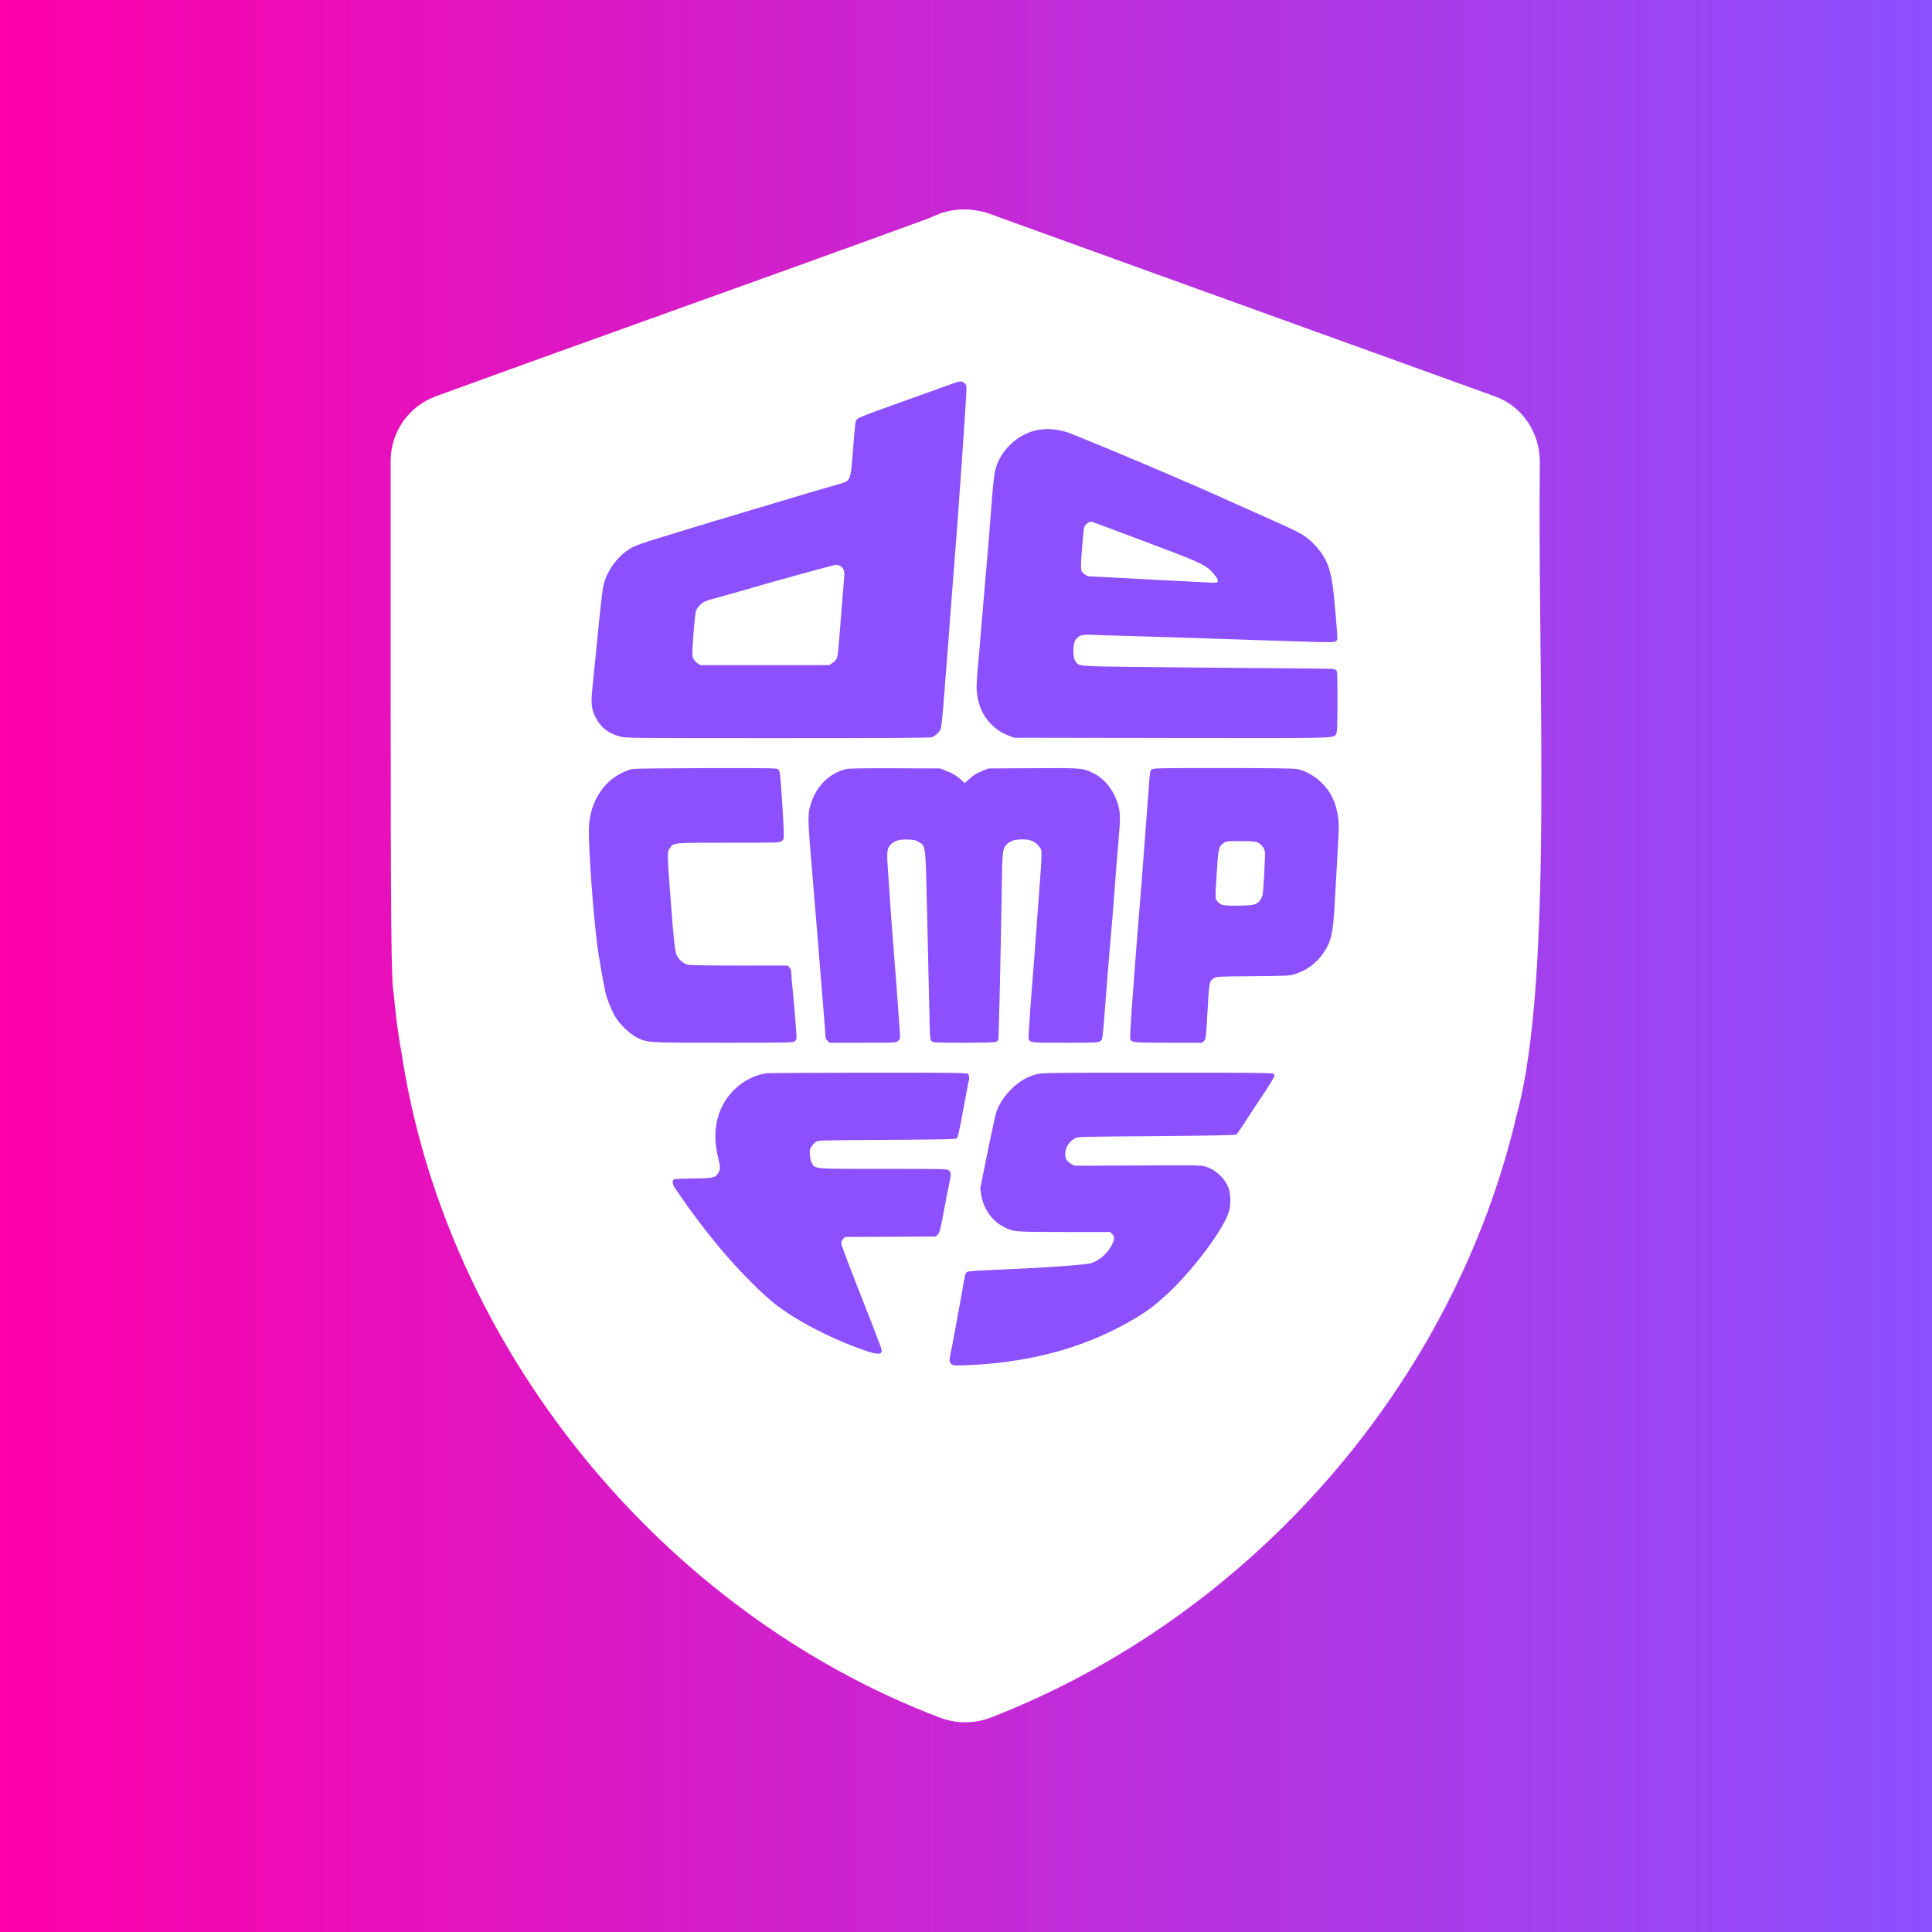
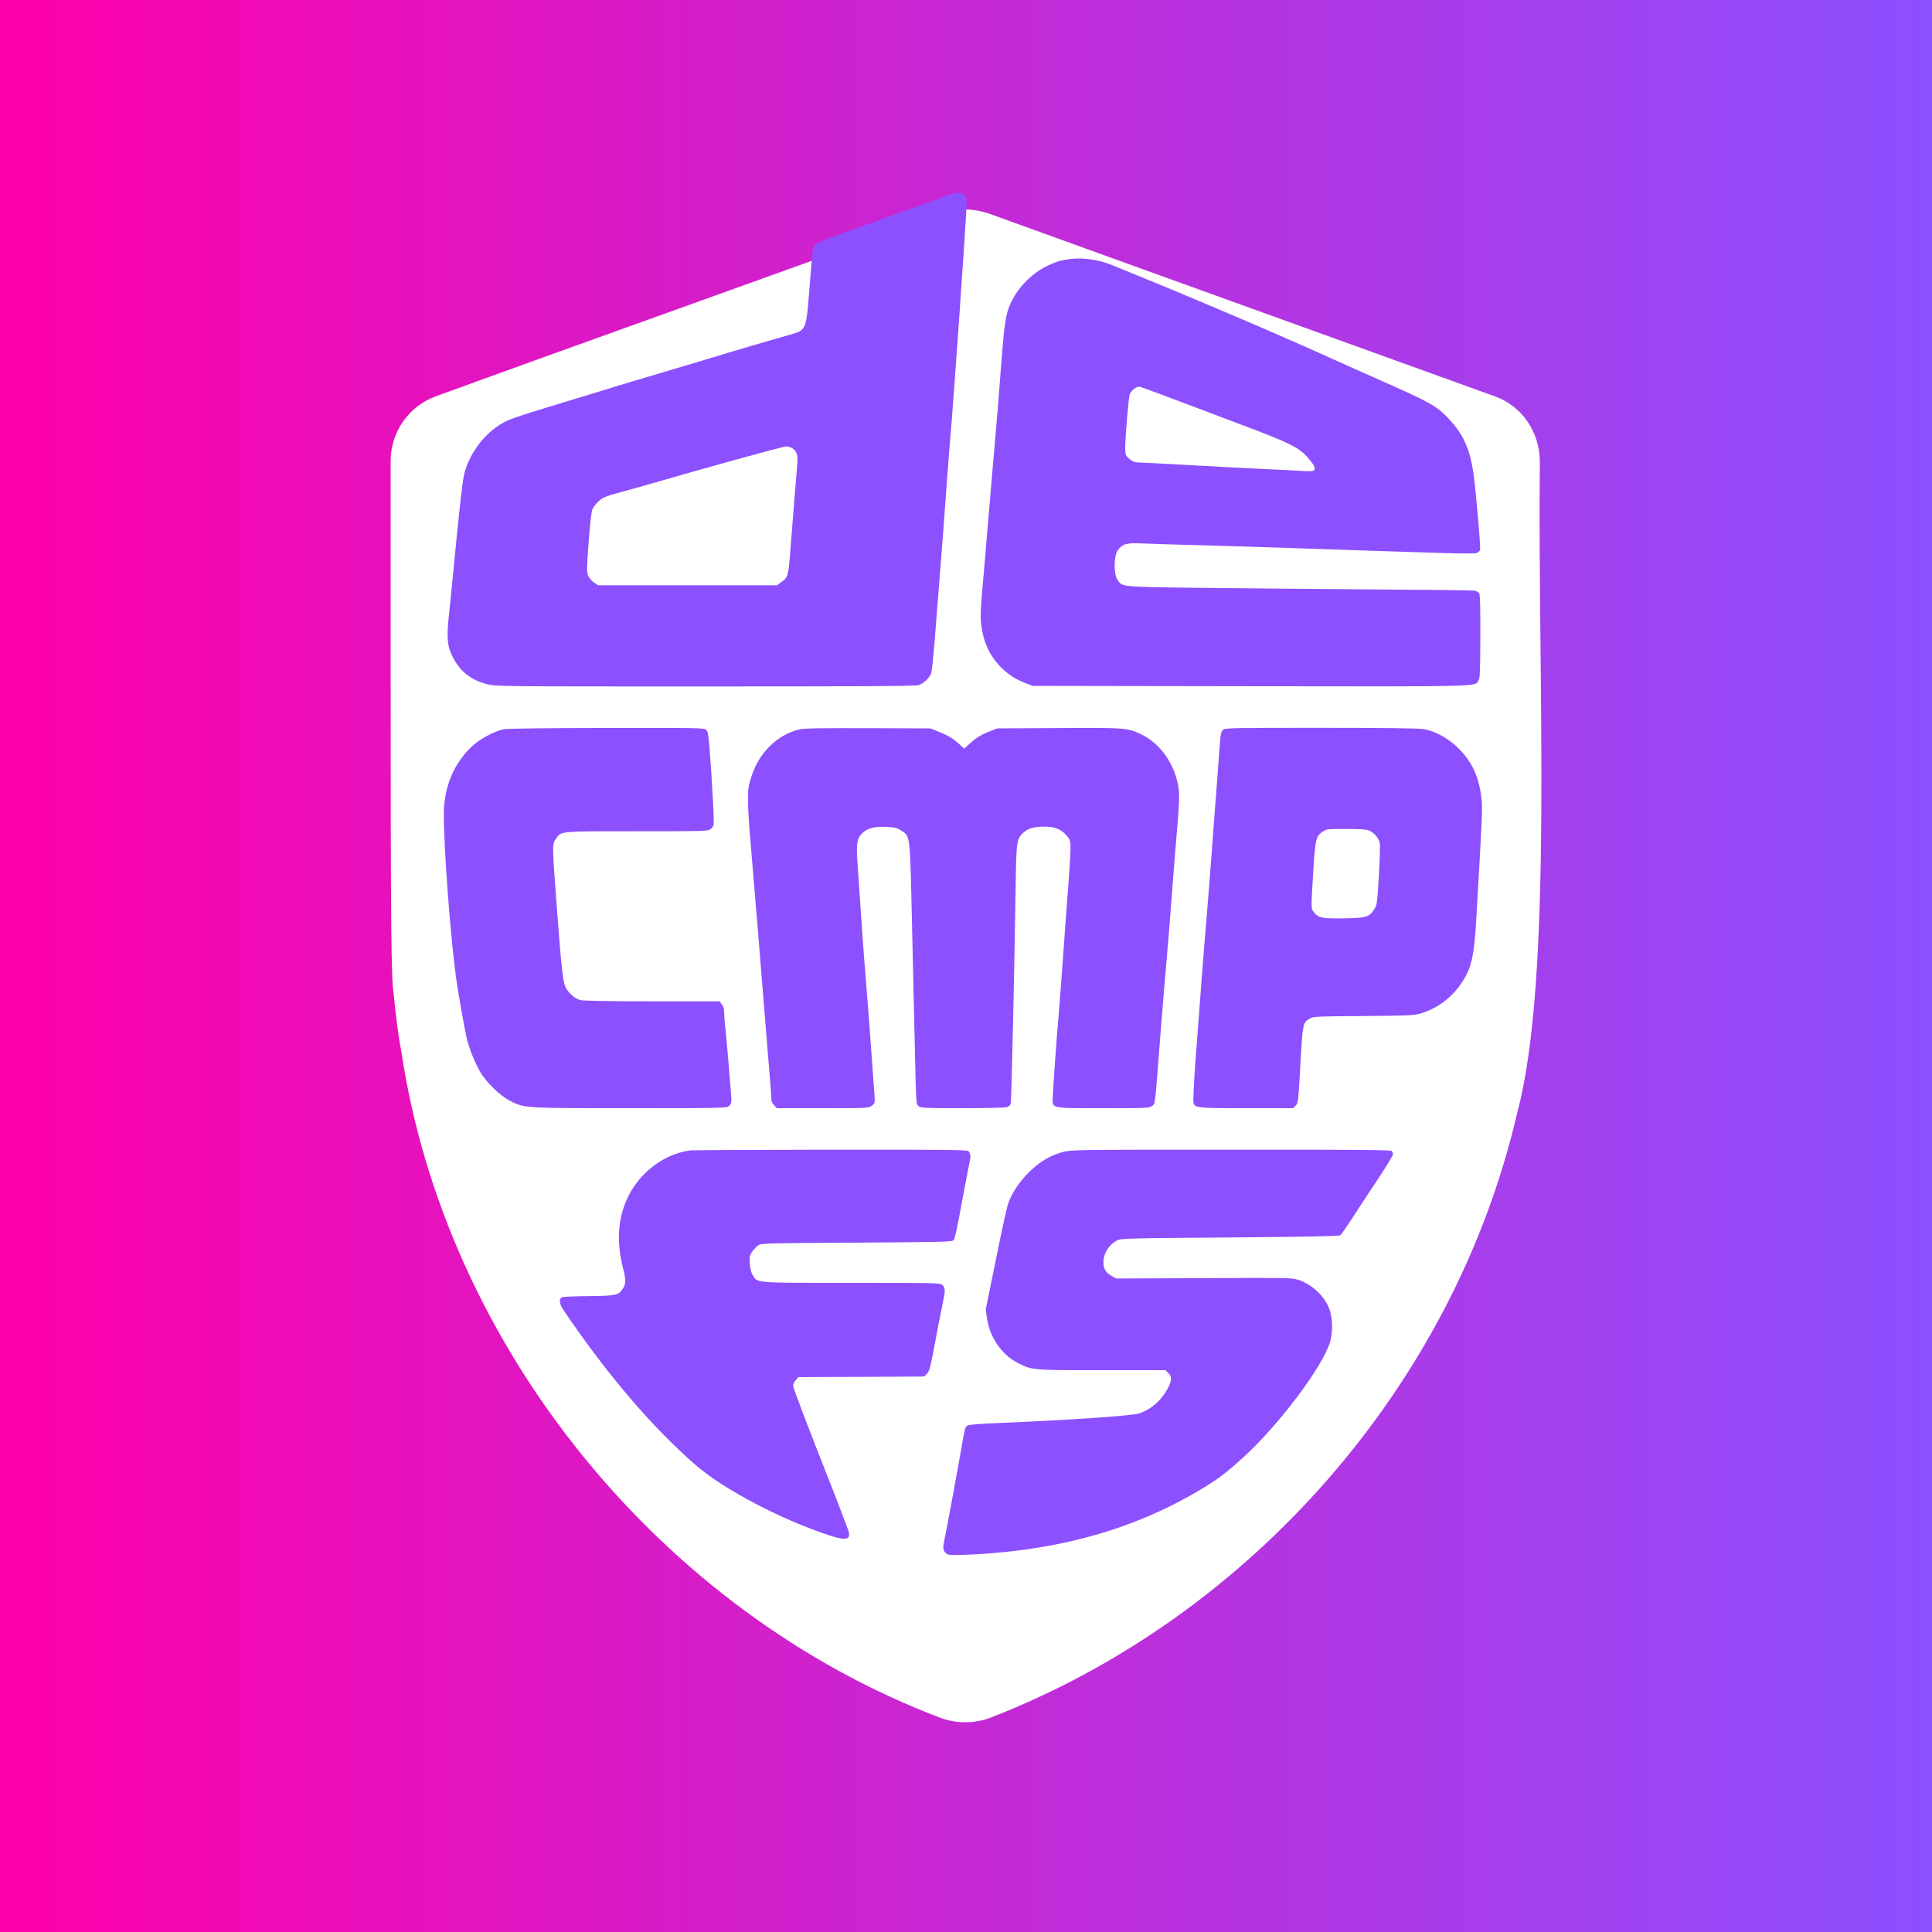
<svg xmlns="http://www.w3.org/2000/svg" viewBox="-6.527 2.221 32.279 32.279" role="img" aria-label="Socket decmpfs">
  <defs>
    <linearGradient id="socket-brand-plate" gradientUnits="userSpaceOnUse" x1="-6.527" y1="0" x2="25.753" y2="0">
      <stop offset="0%" stop-color="#ff00aa" />
      <stop offset="100%" stop-color="#8c50ff" />
    </linearGradient>
  </defs>
  <rect data-socket-layer="plate" x="-6.527" y="2.221" width="32.279" height="32.279" fill="url(#socket-brand-plate)" />
  <path data-socket-layer="shield" fill="#ffffff" d="M18.44 8.84c.46.16.76.6.76 1.1-.04 3.58.23 8.63-.38 10.88-1.04 4.5-4.42 8.4-8.8 10.1a1.2 1.2 0 0 1-.84 0C4.52 29.15.92 24.73.18 19.8c-.06-.31-.1-.67-.13-.98-.04-.2-.05-1.14-.05-5.17V9.91a1.15 1.15 0 0 1 .76-1.07c2.8-1.02 5.38-1.93 8.2-2.96l.24-.1q.38-.12.77 0l2.24.81z" />
  <g data-socket-layer="glyph" transform="translate(2.013 9.2) scale(0.63333)">
-     <g transform="translate(-1.803 32.121) scale(0.0021894 -0.0021894)">
+     <g transform="translate(-7.112 39.860) scale(0.0030315 -0.0030315)">
      <path fill="url(#socket-brand-plate)" fill-rule="nonzero" d="M6150 15085c-36-13-139-50-230-83s-331-119-535-192c-264-94-376-138-391-155-25-27-24-23-54-405-27-338-27-340-167-379-130-36-559-162-683-201-69-21-264-79-435-130-170-50-344-102-385-115s-203-63-360-110c-556-169-592-181-671-233-146-95-263-262-302-427-16-68-41-293-92-820-14-143-32-327-41-410-20-185-14-257 26-343 63-134 161-215 304-252 78-20 106-20 1901-20 1334 0 1831 3 1856 11 40 14 85 53 106 93 11 21 24 148 48 465 19 240 38 492 44 561s24 314 41 545 35 465 40 520c20 197 140 1923 140 2010 0 46-4 56-26 74-33 26-52 25-134-4m-1361-2200c41-21 55-63 47-143-7-74-37-445-61-757-17-218-20-228-85-272l-33-23H3103l-34 23c-19 12-42 38-51 57-15 33-15 51 2 291 12 158 24 269 33 290 8 19 32 50 54 70 42 38 52 42 263 99 63 17 167 47 230 65 364 107 1111 313 1138 314 13 1 36-6 51-14m2426 1645c-89-11-141-27-229-73-96-50-203-152-259-248-72-124-85-185-113-553-23-309-42-544-79-961-8-93-28-332-45-530-16-198-37-439-46-535s-14-206-11-245c12-162 66-292 164-396 69-72 133-115 230-152l58-22 1897-3c2056-3 1946-5 1982 50 13 20 15 77 16 380 1 239-2 363-9 377-7 12-25 22-44 25-17 3-448 8-957 11-509 4-1181 10-1495 14-631 8-614 7-655 74-31 49-29 201 3 248 38 58 75 70 202 64 60-3 281-10 490-15 209-6 569-17 800-25 492-17 974-33 1345-44 148-5 275-5 288 0 12 5 25 16 29 25 6 15-11 234-43 554-30 298-84 436-233 594-101 106-155 137-566 319-143 63-357 159-475 212s-244 110-280 125-108 47-160 70c-293 129-928 397-1225 517-88 36-186 76-218 89-109 46-252 68-362 54m752-1166c226-85 377-142 493-185 58-22 146-55 195-74 480-180 552-216 635-317 52-61 62-91 34-102-9-3-51-4-93-1s-179 10-306 16c-126 5-427 21-668 35-241 13-451 24-467 24-18 0-43 12-65 31-33 30-35 34-35 98 0 95 29 436 39 463 12 32 51 64 83 67 4 1 73-24 155-55m-5682-2926c-80-15-207-82-275-145-163-150-250-359-250-596 0-296 56-1048 106-1417 14-108 74-448 94-535 18-77 71-210 113-283 53-94 177-215 267-260 124-62 119-62 1041-62 799 0 838 1 860 18 18 16 22 28 21 68-3 60-38 484-52 611-6 51-10 112-10 136 0 30-7 53-21 71l-20 26h-587c-379 0-600 4-625 11-50 14-106 64-129 116-21 47-36 179-67 593-50 658-50 645-13 698 46 64 27 62 705 62 606 0 615 0 641 21 24 19 26 26 25 92 0 40-10 224-22 409-20 296-25 339-41 357-19 21-22 21-865 20-480-1-868-5-896-11m2568-2c-191-47-347-199-415-406-27-84-31-108-31-210 0-63 8-198 17-300 8-102 41-486 71-855 30-368 64-785 75-925 33-398 40-483 40-518 0-21 9-41 25-57l24-25h399c395 0 400 0 427 22 27 21 28 22 22 107-39 537-60 825-77 1026-18 212-29 373-70 979-12 174-5 215 45 262 45 42 106 57 209 52 70-4 91-9 125-31 81-54 77-16 95-797 9-382 21-895 26-1140 10-436 10-445 31-462 19-16 53-18 384-18 210 0 374 4 389 10 14 5 28 20 30 32 6 25 34 1284 42 1878 6 405 9 426 69 479 44 38 91 51 185 51 91 0 147-24 194-83 30-38 31-41 29-140-2-56-10-183-18-282s-28-373-45-610c-17-236-35-475-40-530-13-134-49-635-51-709-3-101-26-96 441-96 382 0 398 1 423 20 29 23 23-32 72 605 20 248 44 547 55 665s31 370 45 560 34 443 45 564c25 279 25 352-1 446-50 180-163 323-313 395-116 55-139 57-721 53l-530-3-82-33c-58-23-99-49-143-88l-62-55-41 38c-55 50-99 77-183 110l-69 28-545 2c-417 1-557-1-597-11m3688-3c-19-17-22-36-36-233-8-118-22-298-30-400s-24-311-35-465-29-383-40-510c-21-244-66-825-102-1316-11-162-18-306-15-320 12-47 30-49 463-49h405l22 23c22 21 23 35 41 351 19 357 21 369 78 404 32 20 53 21 473 24 426 4 442 5 510 27 138 45 254 133 337 254 91 133 114 233 133 567 55 954 55 955 44 1051-20 181-81 313-199 431-88 86-200 149-304 167-39 7-345 11-892 11-777 0-833-1-853-17m1272-877c42-17 85-68 92-109 4-18 0-146-8-285-15-244-16-255-41-292-45-68-68-75-266-78-193-3-222 4-263 60-20 27-20 30-3 315 19 317 25 340 85 380 32 22 44 23 203 23 120 0 178-4 201-14M3905 6773c-260-36-493-235-579-495-54-161-56-334-6-532 25-98 25-133 0-173-36-60-61-66-295-68-116-1-221-6-233-9-33-11-29-58 10-114 379-559 768-1015 1148-1346 244-213 745-476 1172-616 148-48 189-33 154 57-10 26-35 93-56 148-20 55-58 152-83 215-224 568-337 865-337 885 0 13 10 35 23 49l22 26 547 2 548 3 25 25c21 22 30 55 70 270 25 135 55 287 66 337 24 116 24 138-1 163-20 20-33 20-791 20-857 0-817-3-860 67-15 23-23 57-26 101-4 58-2 71 19 101 12 19 36 44 51 55 28 21 36 21 857 26 751 5 831 7 846 21 11 12 34 115 74 338 33 177 62 331 65 341 13 41 8 83-10 96-16 12-223 14-1204 13-652-1-1199-4-1216-6m3247-13c-114-30-205-84-298-175-85-84-151-183-183-276-11-30-59-249-107-488l-88-433 12-81c23-159 126-310 260-380 127-67 125-67 740-67h553l24-25c33-32 31-65-6-135-54-102-142-180-245-215-63-22-591-58-1237-85-131-5-246-14-257-20-24-13-24-11-64-245-29-166-116-638-147-790-9-48 8-81 49-92 15-3 122-1 237 5 756 43 1397 229 1965 572 134 81 208 136 348 263 316 284 712 812 767 1022 21 80 19 190-4 263-36 117-154 231-280 270-52 16-116 17-817 13l-762-3-42 23c-50 28-70 63-70 119 0 77 48 153 120 190 33 17 96 19 981 25 665 6 950 11 961 19 8 6 61 83 118 171s156 240 222 338c65 98 118 186 118 196 0 9-5 22-12 29-9 9-333 12-1397 11-1334 0-1389-1-1459-19" />
    </g>
  </g>
</svg>
